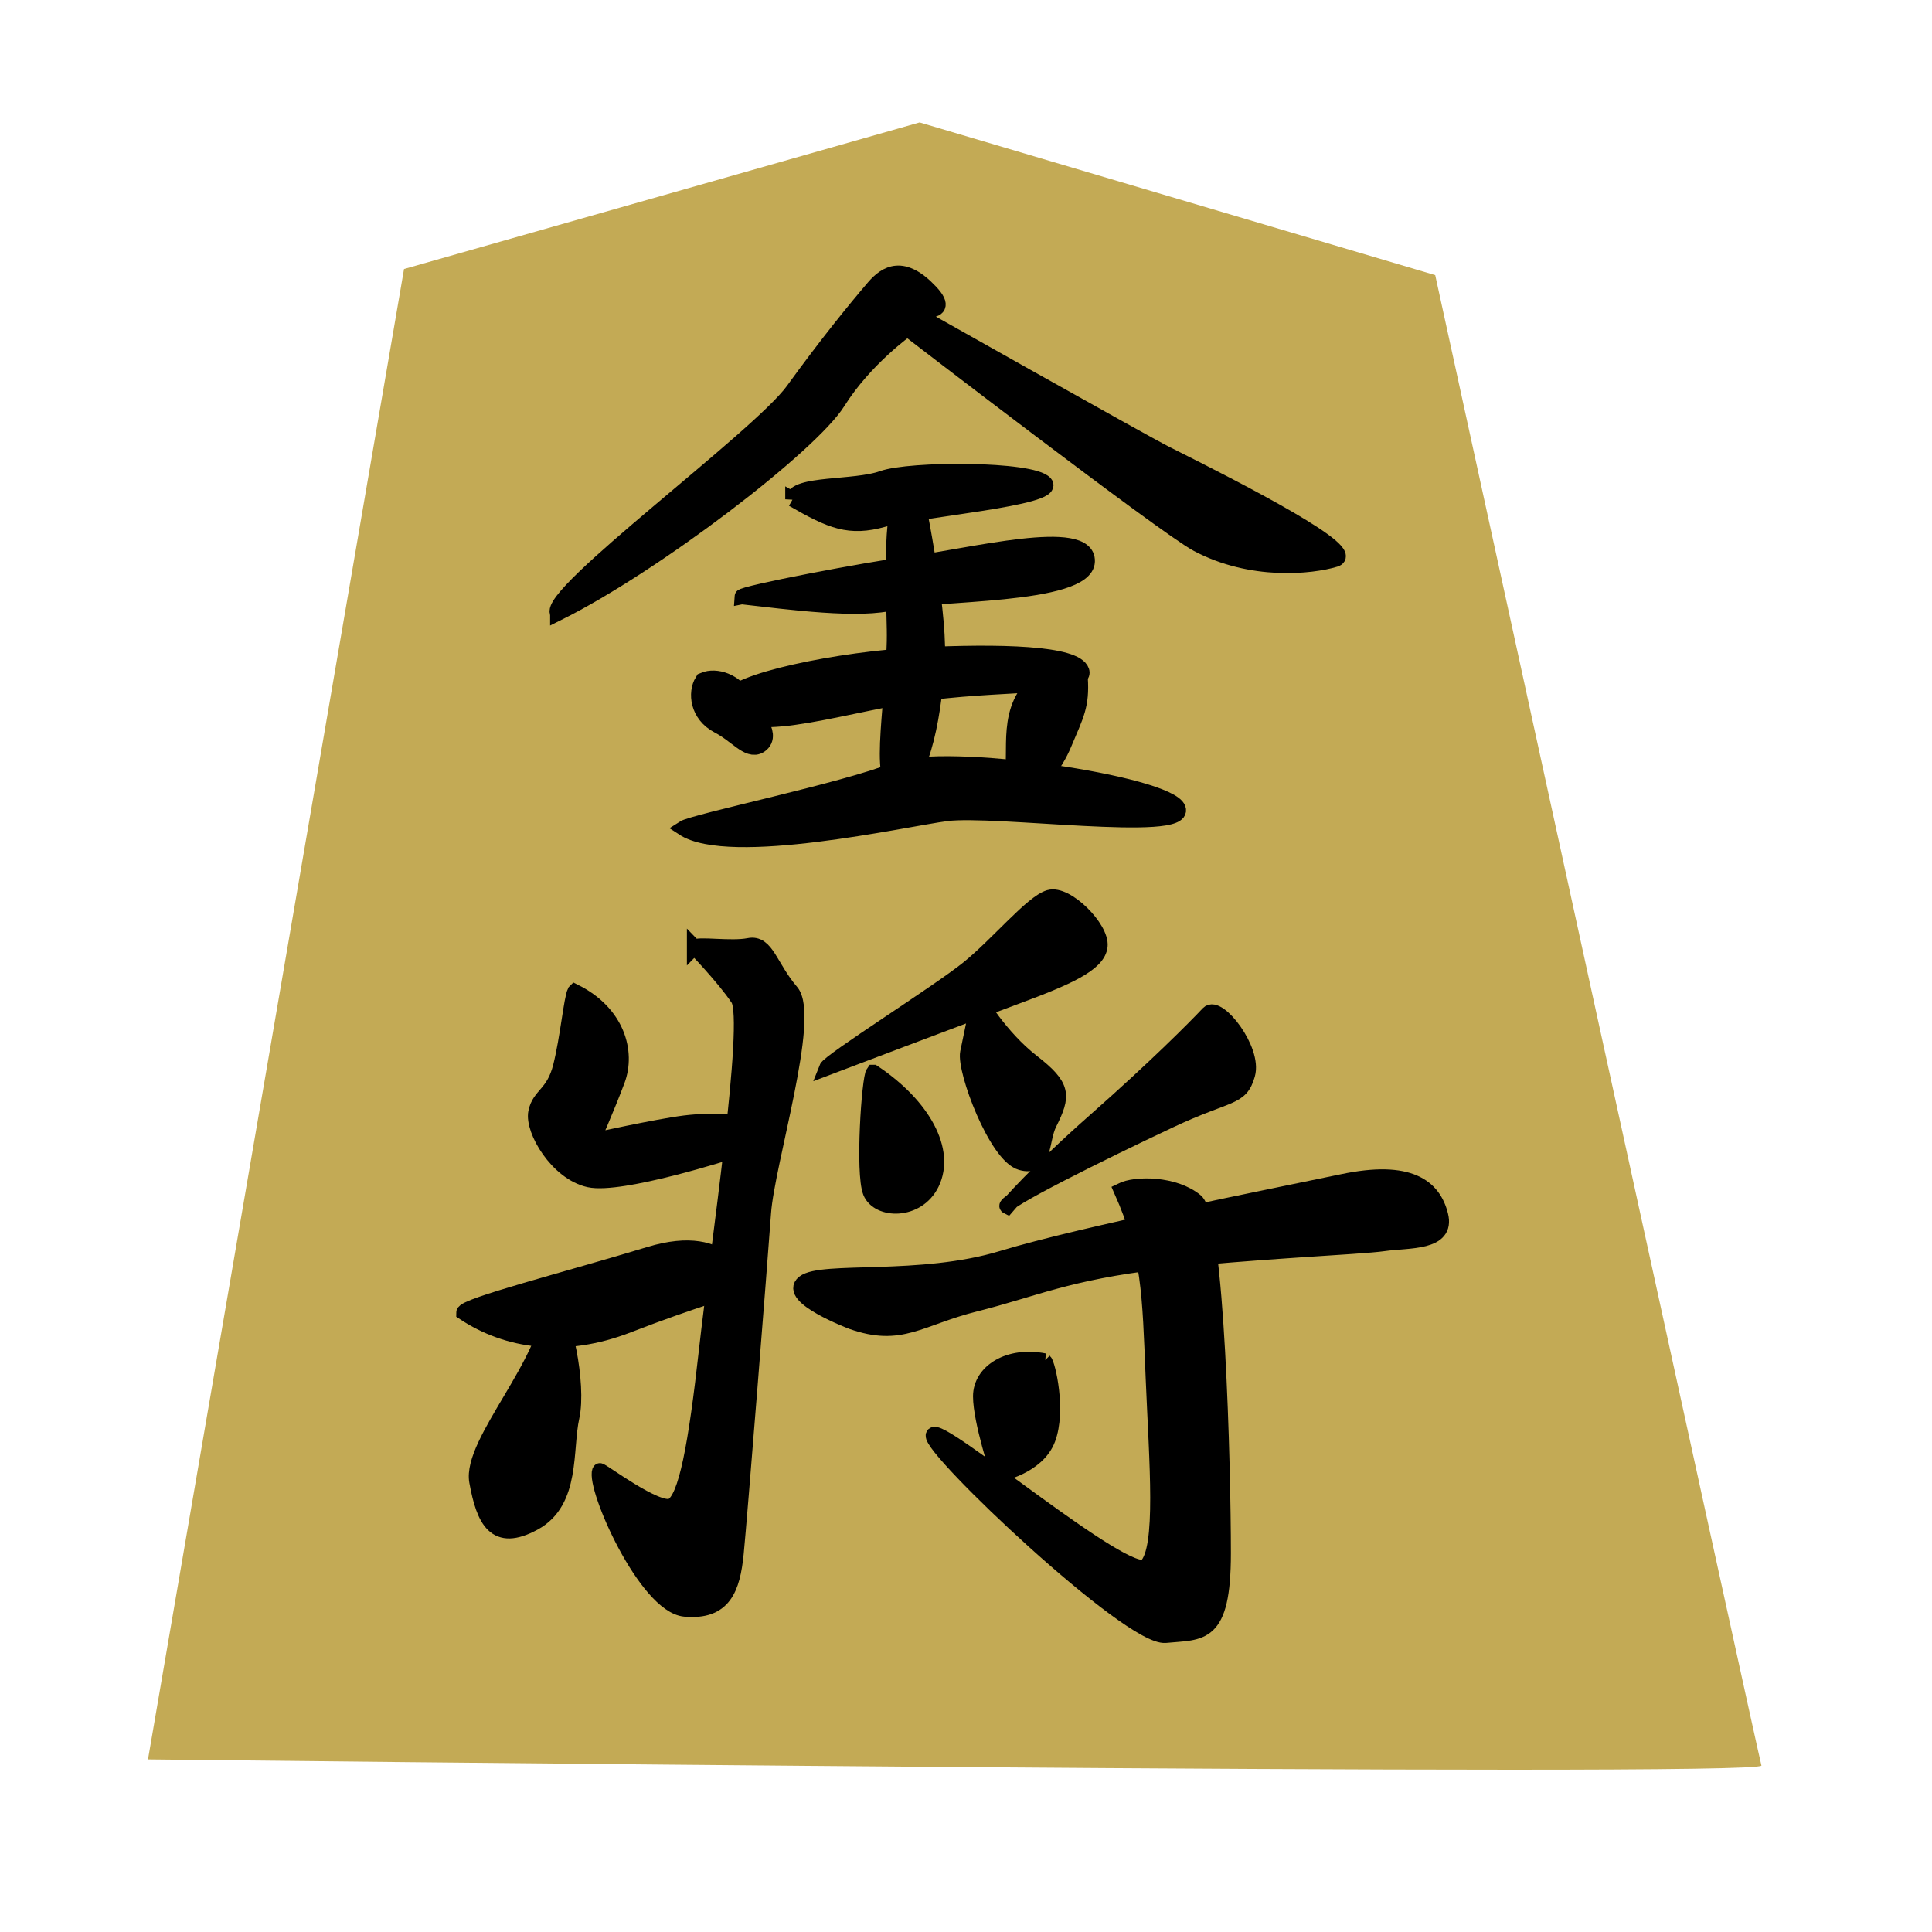
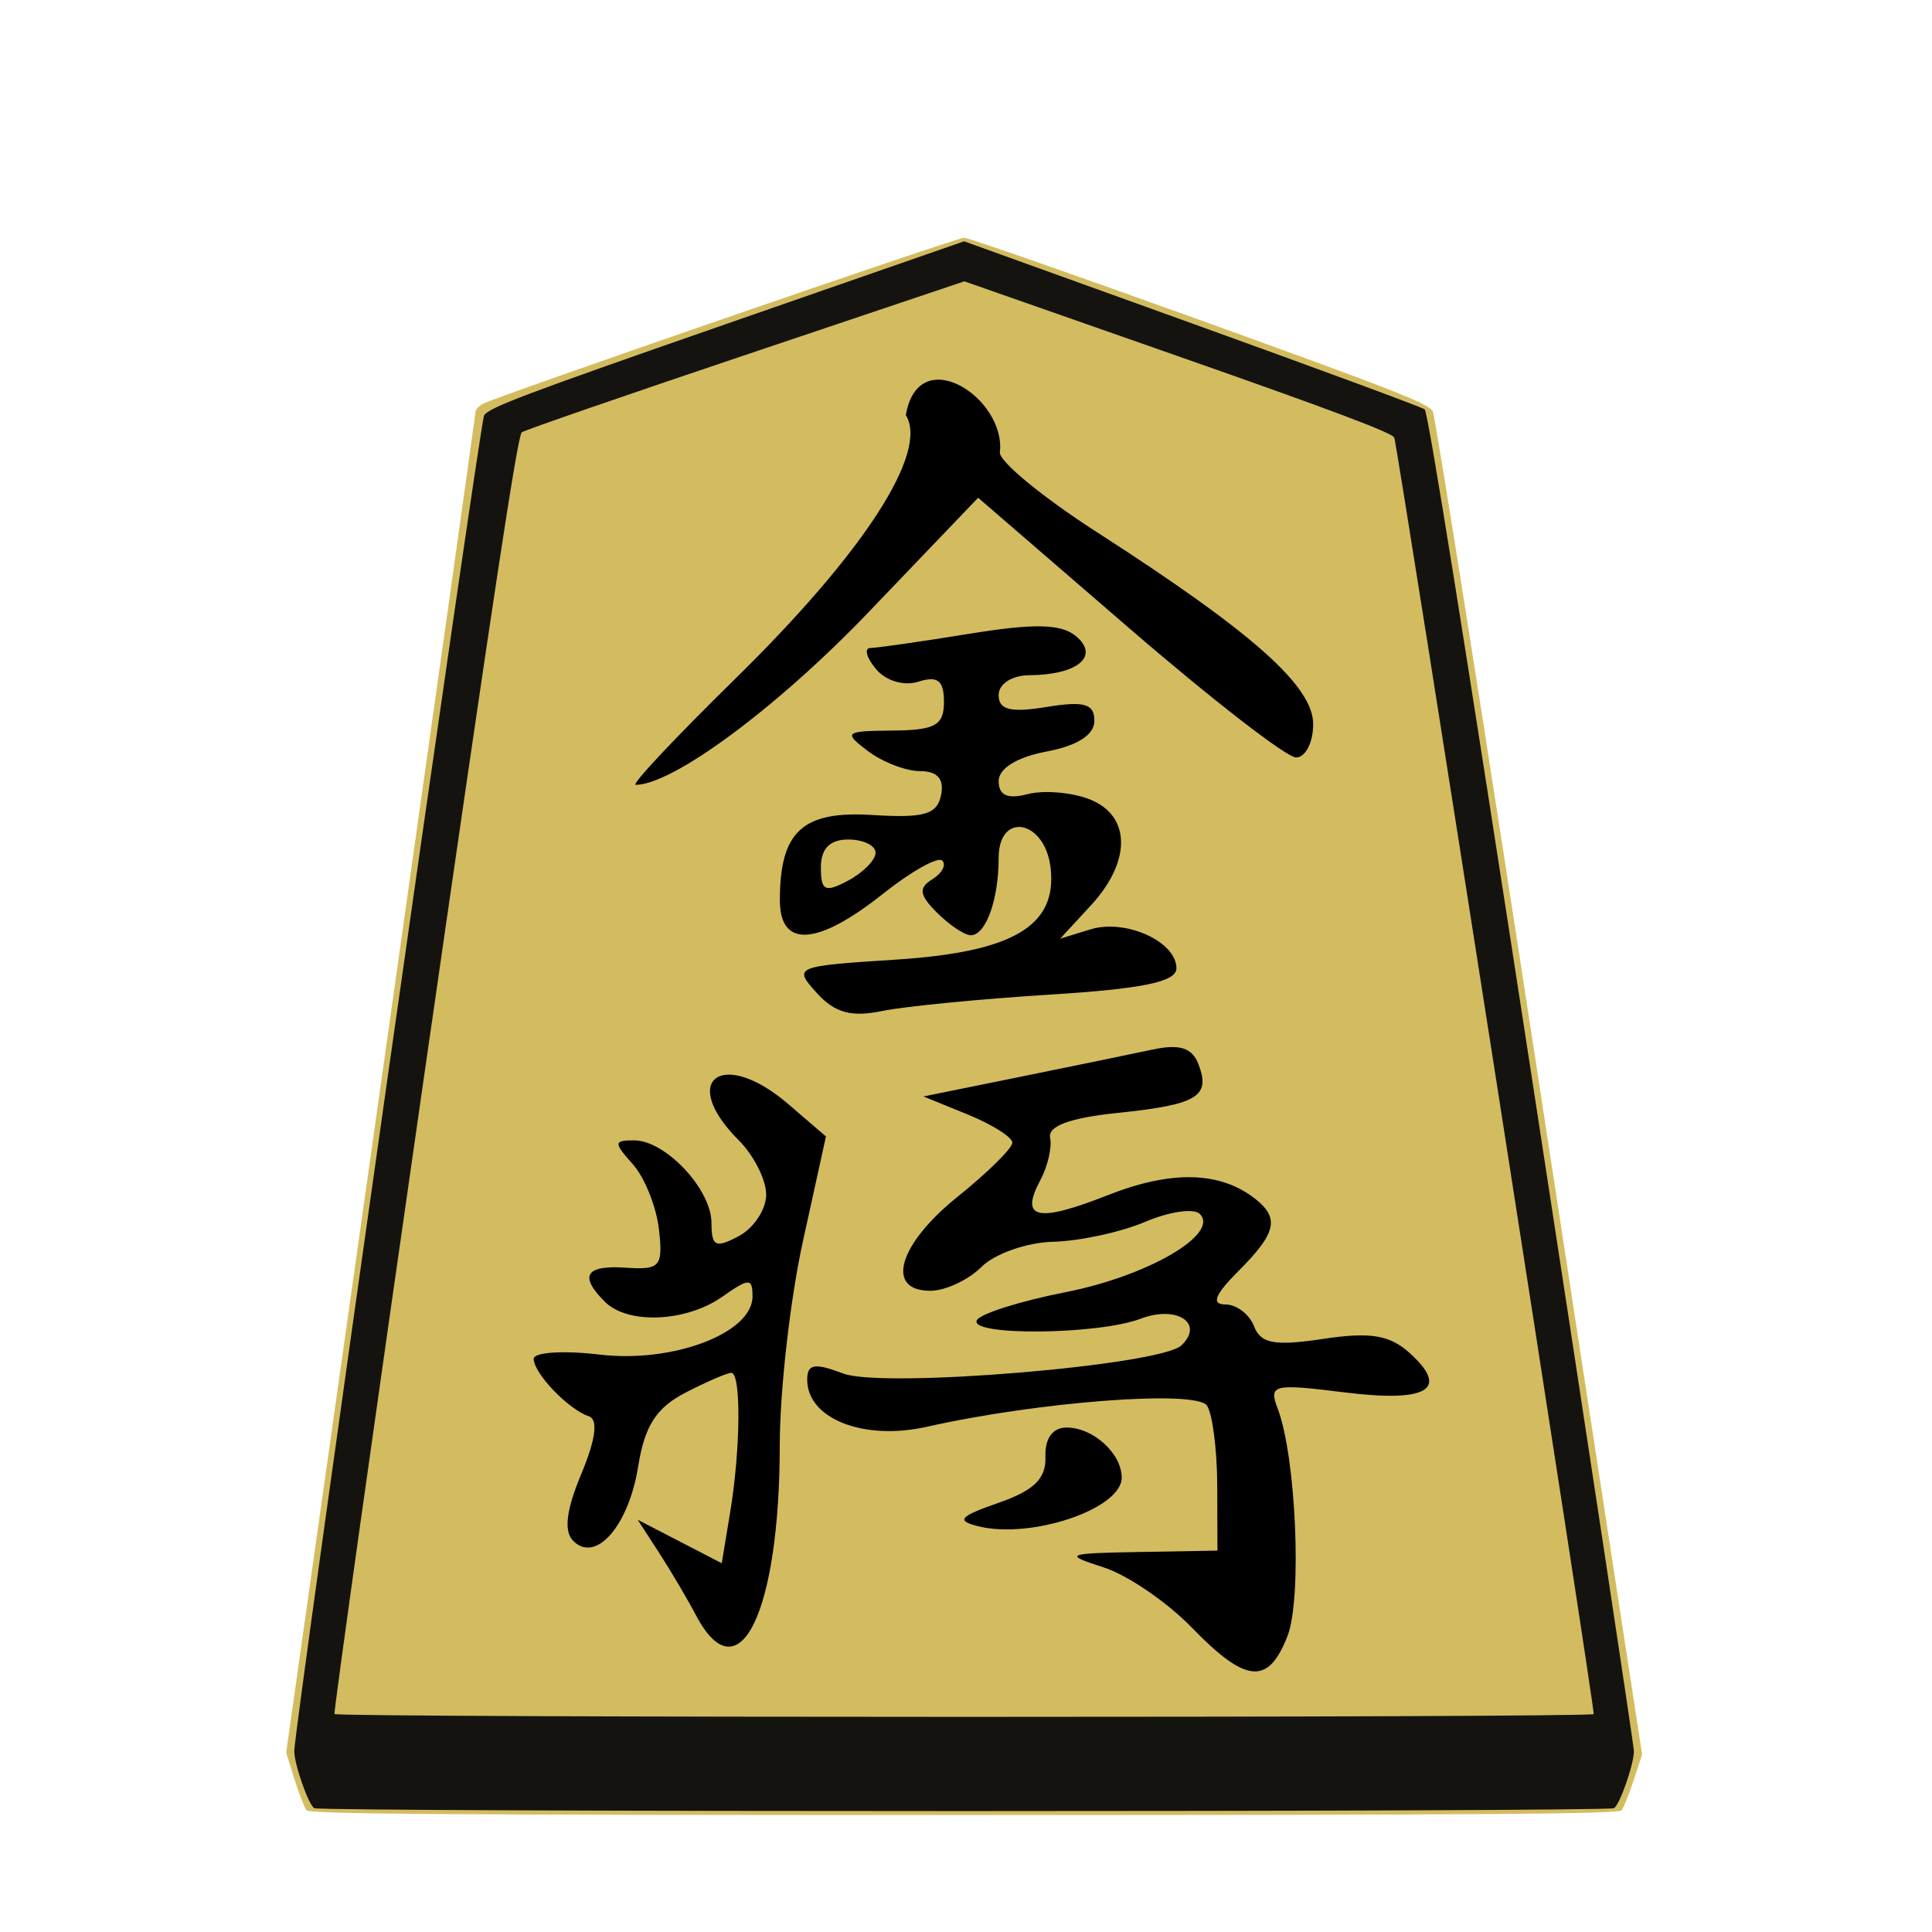
- <svg xmlns="http://www.w3.org/2000/svg" version="1.1" width="128" height="128" id="svg2">
-   <defs id="defs4" />
-   <g id="layer1">
-     <g id="g10964">
-       <path d="m 9.805,116.565 c 0,0 107.126,1.214 106.894,0.405 C 116.466,116.16 95.087,18.228 95.087,18.228 L 60.928,8.111 26.768,17.823 9.805,116.565 z" id="path2800" style="fill:#c3aa55;fill-opacity:1;fill-rule:evenodd;stroke:none" />
-       <g transform="translate(-0.47018,-0.23509)" id="g2841">
-         <path d="m 55.224,71.001 c 0,0 9.119,-3.457 12.542,-4.724 3.423,-1.267 5.463,-2.168 5.587,-3.36 0.124,-1.192 -2.225,-3.568 -3.374,-3.224 -1.148,0.344 -3.375,3.073 -5.349,4.676 -1.974,1.603 -9.216,6.142 -9.406,6.632 z" id="path1340" style="fill:#000000;fill-opacity:1;fill-rule:evenodd;stroke:#000000;stroke-width:1px;stroke-linecap:butt;stroke-linejoin:miter;stroke-opacity:1" />
-         <g id="g2829">
-           <path d="m 74.759,79.101 c 1.881,4.232 1.881,6.818 2.116,12.46 0.235,5.642 0.717,11.256 -0.458,12.431 -1.175,1.175 -13.882,-9.61 -14.117,-8.67 -0.235,0.94 13.039,13.498 15.39,13.262 2.351,-0.235 3.83,0.195 3.83,-5.447 0,-5.642 -0.413,-22.155 -1.824,-23.331 -1.411,-1.175 -3.997,-1.175 -4.937,-0.705 z" id="path1330" style="fill:#000000;fill-opacity:1;fill-rule:evenodd;stroke:#000000;stroke-width:1px;stroke-linecap:butt;stroke-linejoin:miter;stroke-opacity:1" />
-           <path d="m 56.892,87.8 c 3.291,1.175 4.467,-0.235 8.228,-1.175 3.761,-0.94 6.101,-2.087 12.213,-2.793 6.112,-0.705 13.177,-0.969 14.822,-1.204 1.646,-0.235 4.232,0 3.761,-1.881 -0.47,-1.881 -2.047,-3.165 -6.514,-2.225 -4.467,0.94 -17.133,3.429 -22.54,5.075 -5.407,1.646 -11.961,0.677 -13.137,1.617 -1.175,0.94 3.165,2.586 3.165,2.586 z" id="path1332" style="fill:#000000;fill-opacity:1;fill-rule:evenodd;stroke:#000000;stroke-width:1px;stroke-linecap:butt;stroke-linejoin:miter;stroke-opacity:1" />
-           <path d="m 69.667,90.397 c -2.351,-0.47 -4.232,0.705 -4.232,2.351 0,1.646 1.175,5.172 1.175,5.172 0,0 2.586,-0.47 3.291,-2.351 0.705,-1.881 -1e-6,-4.937 -0.235,-5.172 z" id="path1334" style="fill:#000000;fill-opacity:1;fill-rule:evenodd;stroke:#000000;stroke-width:1px;stroke-linecap:butt;stroke-linejoin:miter;stroke-opacity:1" />
-           <path d="m 67.2,80.163 c 0,0 1.819,-2.156 5.815,-5.682 3.997,-3.526 6.571,-6.112 7.511,-7.11 0.645,-0.684 3.068,2.408 2.598,4.054 -0.47,1.646 -1.175,1.175 -5.172,3.056 -4.426,2.083 -11.222,5.447 -10.752,5.682 z" id="path1336" style="fill:#000000;fill-opacity:1;fill-rule:evenodd;stroke:#000000;stroke-width:1px;stroke-linecap:butt;stroke-linejoin:miter;stroke-opacity:1" />
-           <path d="m 65.286,66.447 c 0,0 1.439,2.477 3.555,4.122 2.116,1.646 2.087,2.225 1.147,4.106 -0.566,1.132 -0.235,3.056 -1.881,2.586 -1.646,-0.47 -3.761,-6.112 -3.526,-7.288 0.235,-1.175 0.705,-3.291 0.705,-3.526 z" id="path1338" style="fill:#000000;fill-opacity:1;fill-rule:evenodd;stroke:#000000;stroke-width:1px;stroke-linecap:butt;stroke-linejoin:miter;stroke-opacity:1" />
-           <path d="m 46.479,62.989 c 0,0 1.95,2.007 2.89,3.417 0.94,1.411 -1.382,16.886 -2.087,23.234 -0.705,6.347 -1.358,9.886 -2.299,10.356 -0.94,0.47 -4.742,-2.432 -4.782,-2.322 -0.407,1.103 3.056,8.933 5.642,9.169 2.586,0.235 3.165,-1.342 3.4,-3.693 0.235,-2.351 1.577,-19.277 1.812,-22.569 0.235,-3.291 3.251,-12.999 1.84,-14.644 -1.411,-1.646 -1.629,-3.291 -2.804,-3.056 -1.175,0.235 -3.377,-0.126 -3.612,0.109 z" id="path1342" style="fill:#000000;fill-opacity:1;fill-rule:evenodd;stroke:#000000;stroke-width:1px;stroke-linecap:butt;stroke-linejoin:miter;stroke-opacity:1" />
-           <path d="m 31.198,87.204 c 2.873,1.909 6.663,2.477 10.895,0.831 4.232,-1.646 7.511,-2.586 7.511,-2.586 0,0 -0.705,-3.761 -6.112,-2.116 -5.407,1.646 -12.294,3.4 -12.294,3.871 z" id="path1344" style="fill:#000000;fill-opacity:1;fill-rule:evenodd;stroke:#000000;stroke-width:1px;stroke-linecap:butt;stroke-linejoin:miter;stroke-opacity:1" />
-           <path d="m 36.909,86.624 c 0,3.761 -5.322,9.18 -4.851,11.766 0.47,2.586 1.216,4.151 3.802,2.74 2.586,-1.411 2.017,-4.847 2.5,-7.024 0.47,-2.116 -0.511,-7.012 -1.451,-7.483 z" id="path1346" style="fill:#000000;fill-opacity:1;fill-rule:evenodd;stroke:#000000;stroke-width:1px;stroke-linecap:butt;stroke-linejoin:miter;stroke-opacity:1" />
-           <path d="m 38.555,65.936 c 2.821,1.411 3.526,3.997 2.821,5.877 -0.705,1.881 -1.646,3.997 -1.646,3.997 0,0 4.232,-0.94 6.112,-1.175 1.881,-0.235 3.526,10e-7 3.526,10e-7 l -0.47,1.881 c 0,0 -7.288,2.351 -9.404,1.881 -2.116,-0.47 -3.761,-3.291 -3.526,-4.467 0.235,-1.175 1.175,-1.175 1.646,-3.056 0.47,-1.881 0.705,-4.467 0.94,-4.937 z" id="path1348" style="fill:#000000;fill-opacity:1;fill-rule:evenodd;stroke:#000000;stroke-width:1px;stroke-linecap:butt;stroke-linejoin:miter;stroke-opacity:1" />
-           <path d="m 58.339,71.279 c 3.328,2.226 4.912,5.196 3.867,7.353 -0.944,1.951 -3.559,1.86 -4.07,0.588 -0.511,-1.272 -0.081,-7.566 0.202,-7.941 z" id="path1350" style="fill:#000000;fill-opacity:1;fill-rule:evenodd;stroke:#000000;stroke-width:1px;stroke-linecap:butt;stroke-linejoin:miter;stroke-opacity:1" />
-         </g>
+ <svg xmlns="http://www.w3.org/2000/svg" id="svg3400" version="1.1" width="512" height="512">
+   <defs id="defs3404" />
+   <g id="g3410">
+     <g id="g2999">
+       <path id="path3414" d="m 81.24,479.75 c -0.553,-0.688 -1.996,-4.4 -3.206,-8.25 l -2.201,-7 25.084,-177.099 C 114.712,189.996 126,109.799 126,109.186 c 0,-0.614 0.913,-1.604 2.03,-2.202 C 131.74,104.998 253.455,63 255.499,63 c 1.105,0 29.23,9.815 62.501,21.81 51.988,18.744 60.663,22.153 61.713,24.25 0.672,1.342 13.426,81.97 28.341,179.174 l 27.119,176.735 -2.22,6.765 c -1.221,3.721 -2.665,7.328 -3.209,8.015 C 428.96,480.741 392.91,481 255.5,481 118.099,481 82.037,480.741 81.24,479.75 z" style="fill:#d3bc5f" />
+       <g transform="matrix(1.089783,0,0,1.089783,663.1143,-25.58325)" id="g3097">
+         <path style="fill:#000000" d="m -318.683,419.246 c -5.987,-6.178 -15.634,-12.759 -21.436,-14.625 -9.863,-3.172 -9.305,-3.415 8.571,-3.733 l 19.121,-0.339 -0.051,-15.796 c -0.028,-8.688 -1.15,-17.444 -2.494,-19.458 -2.592,-3.885 -40.777,-1.004 -68.094,5.137 -15.386,3.459 -29.123,-1.94 -29.123,-11.446 0,-3.844 1.789,-4.149 8.77,-1.495 9.606,3.652 77.086,-1.965 82.223,-6.845 5.652,-5.368 -1.107,-9.829 -9.854,-6.503 -10.466,3.979 -42.267,4.236 -39.848,0.322 0.978,-1.582 10.697,-4.632 21.598,-6.776 19.958,-3.926 37.452,-14.13 32.591,-19.008 -1.442,-1.447 -7.427,-0.583 -13.302,1.92 -5.874,2.503 -15.918,4.68 -22.32,4.838 -6.401,0.158 -14.258,2.906 -17.458,6.107 -3.201,3.201 -8.812,5.819 -12.47,5.819 -11.045,0 -7.762,-11.296 6.651,-22.878 7.316,-5.879 13.302,-11.787 13.302,-13.129 0,-1.342 -4.863,-4.423 -10.808,-6.846 l -10.808,-4.407 23.278,-4.72 c 12.803,-2.596 27.376,-5.598 32.385,-6.67 6.643,-1.423 9.678,-0.462 11.218,3.553 3.021,7.872 -0.233,9.829 -19.698,11.847 -11.532,1.196 -16.964,3.195 -16.378,6.027 0.482,2.331 -0.588,6.974 -2.377,10.317 -5.068,9.47 -0.772,10.422 16.427,3.643 15.447,-6.089 27.257,-5.801 35.786,0.872 6.017,4.708 5.183,8.365 -4.006,17.553 -5.776,5.776 -6.718,8.162 -3.221,8.162 2.718,0 5.856,2.383 6.973,5.295 1.627,4.239 4.98,4.853 16.818,3.077 11.504,-1.725 16.18,-0.956 21.063,3.463 9.768,8.84 4.329,12.074 -16.029,9.53 -17.177,-2.146 -18.328,-1.866 -16.109,3.916 4.482,11.68 5.977,46.185 2.398,55.36 -4.688,12.02 -10.085,11.536 -23.29,-2.087 z m -120.51,-2.901 c -2.178,-4.115 -6.27,-11.042 -9.094,-15.393 l -5.134,-7.911 10.225,5.288 10.225,5.288 2.04,-12.342 c 2.551,-15.431 2.707,-33.957 0.286,-33.957 -1.005,0 -6.041,2.179 -11.191,4.842 -7.043,3.642 -9.878,8.067 -11.444,17.858 -2.322,14.521 -10.296,23.683 -15.811,18.167 -2.332,-2.332 -1.712,-7.48 1.96,-16.268 3.519,-8.421 4.15,-13.263 1.831,-14.036 -4.958,-1.653 -13.398,-10.453 -13.398,-13.969 0,-1.612 7.215,-2.077 16.033,-1.032 17.865,2.116 37.174,-5.221 37.174,-14.125 0,-4.546 -0.792,-4.537 -7.391,0.086 -8.799,6.163 -22.958,6.752 -28.524,1.186 -6.332,-6.332 -4.702,-8.949 5.154,-8.275 8.306,0.569 9.04,-0.289 8.006,-9.35 -0.626,-5.487 -3.477,-12.595 -6.335,-15.796 -4.724,-5.291 -4.696,-5.819 0.307,-5.819 7.641,0 18.805,11.915 18.805,20.07 0,5.737 1.013,6.226 6.651,3.208 3.658,-1.958 6.651,-6.5 6.651,-10.093 0,-3.594 -2.993,-9.527 -6.651,-13.185 -14.781,-14.781 -4.012,-22.62 12.07,-8.786 l 9.116,7.841 -5.605,25.508 c -3.083,14.029 -5.613,36.314 -5.623,49.523 -0.032,40.853 -9.953,61.089 -20.334,41.473 z m 68.572,-21.72 c -5.457,-1.362 -4.562,-2.386 4.988,-5.706 8.594,-2.987 11.57,-5.91 11.375,-11.172 -0.166,-4.477 1.75,-7.126 5.154,-7.126 6.458,0 13.399,6.314 13.399,12.187 0,7.583 -22.022,15.036 -34.917,11.817 z m -39.262,-129.707 c -5.746,-6.349 -5.379,-6.503 19.215,-8.082 28.583,-1.834 39.317,-8.206 37.663,-22.356 -1.361,-11.643 -12.628,-13.767 -12.628,-2.38 0,10.169 -3.109,18.806 -6.769,18.806 -1.503,0 -5.194,-2.462 -8.203,-5.471 -4.337,-4.337 -4.578,-6.023 -1.165,-8.133 2.368,-1.464 3.457,-3.51 2.42,-4.548 -1.038,-1.038 -7.56,2.622 -14.494,8.133 -15.913,12.646 -24.995,13.186 -24.995,1.487 0,-16.719 5.51,-21.785 22.526,-20.711 12.554,0.792 15.71,-0.124 16.676,-4.842 0.799,-3.903 -0.87,-5.819 -5.068,-5.819 -3.442,0 -9.164,-2.197 -12.714,-4.882 -6.049,-4.575 -5.671,-4.889 6.015,-4.988 10.355,-0.088 12.47,-1.272 12.47,-6.981 0,-5.188 -1.517,-6.393 -6.181,-4.913 -3.568,1.133 -7.958,-0.178 -10.383,-3.101 -2.311,-2.785 -2.897,-5.075 -1.301,-5.088 1.596,-0.014 12.406,-1.567 24.023,-3.452 15.85,-2.572 22.321,-2.431 25.929,0.563 5.867,4.869 0.443,9.435 -11.303,9.515 -4.265,0.029 -7.482,2.106 -7.482,4.83 0,3.605 2.86,4.315 11.639,2.89 9.202,-1.493 11.639,-0.785 11.639,3.384 0,3.393 -4.149,6.051 -11.639,7.456 -7.18,1.347 -11.639,4.101 -11.639,7.189 0,3.454 2.173,4.438 7.008,3.173 3.854,-1.008 10.588,-0.471 14.964,1.193 10.203,3.879 10.409,15.068 0.474,25.835 l -7.482,8.11 7.357,-2.26 c 8.551,-2.627 20.91,2.969 20.91,9.468 0,3.288 -8.157,4.985 -30.76,6.398 -16.918,1.058 -35.283,2.853 -40.811,3.988 -7.534,1.548 -11.518,0.444 -15.909,-4.408 z m 14.321,-34.082 c 0,-1.765 -2.993,-3.208 -6.651,-3.208 -4.472,0 -6.651,2.217 -6.651,6.768 0,5.737 1.013,6.226 6.651,3.208 3.658,-1.958 6.651,-5.003 6.651,-6.768 z m -34.144,-42.282 c 31.307,-30.688 47.121,-55.12 41.502,-64.118 3.043,-18.1 24.374,-4.138 22.87,9.027 -0.269,2.164 10.403,10.941 23.715,19.505 37.785,24.307 52.47,37.354 52.47,46.617 0,4.45 -1.876,8.091 -4.168,8.091 -2.293,0 -20.624,-14.211 -40.736,-31.581 l -36.568,-31.581 -26.603,27.787 c -22.188,23.175 -47.617,42.026 -56.689,42.026 -1.146,0 9.747,-11.597 24.207,-25.772 z" id="path3095" />
      </g>
-       <g transform="matrix(1.103193,0,0,1.108159,-5.830971,-4.768402)" id="g2817">
-         <path d="m 38.77,40.981 c 5.882,-2.91 15.211,-10.043 16.845,-12.637 1.634,-2.594 4.166,-4.373 4.166,-4.373 0,0 15.416,11.815 17.398,12.867 3.258,1.729 6.864,1.348 8.293,0.915 1.43,-0.432 -5.324,-3.924 -10.168,-6.335 -1.331,-0.663 -15.728,-8.745 -15.728,-8.745 0,0 3.23,0.798 1.596,-0.932 -1.634,-1.729 -2.667,-1.142 -3.421,-0.266 -1.073,1.247 -2.808,3.36 -4.85,6.17 -2.043,2.81 -14.925,12.221 -14.131,13.335 z" id="path2088" style="fill:#000000;fill-opacity:1;fill-rule:evenodd;stroke:#000000;stroke-width:0.894px;stroke-linecap:butt;stroke-linejoin:miter;stroke-opacity:1" />
-         <g transform="matrix(0.99937,0.03548559,-0.03548559,0.99937,1.642572,-3.68305)" id="g2807">
-           <path d="m 67.823,46.213 c -2.161,1.829 -1.164,4.322 -1.496,6.151 -0.339,1.865 2.03,0.202 2.992,-2.327 0.688,-1.808 0.997,-2.327 0.831,-3.99 -0.855,-1.961 -2.161,0.166 -2.327,0.166 z" id="path1343" style="fill:#000000;fill-opacity:1;fill-rule:evenodd;stroke:#000000;stroke-width:1px;stroke-linecap:butt;stroke-linejoin:miter;stroke-opacity:1" />
-           <g transform="translate(0.117545,-0.117545)" id="g2799">
-             <path d="m 59.628,34.813 c -1.43,0.432 -1.021,5.188 -0.817,8.863 0.204,3.675 -0.817,9.512 0.613,9.296 1.43,-0.216 2.043,-4.756 2.043,-7.782 0,-3.026 -1.634,-9.944 -1.838,-10.377 z" id="path2078" style="fill:#000000;fill-opacity:1;fill-rule:evenodd;stroke:#000000;stroke-width:0.894px;stroke-linecap:butt;stroke-linejoin:miter;stroke-opacity:1" />
-             <path d="m 52.441,36.111 c 2.349,1.241 3.459,1.662 5.501,1.014 2.043,-0.649 10.436,-1.647 9.619,-2.511 -0.817,-0.865 -8.151,-0.599 -9.785,0.05 -1.634,0.649 -5.259,0.45 -5.335,1.448 z" id="path2080" style="fill:#000000;fill-opacity:1;fill-rule:evenodd;stroke:#000000;stroke-width:0.894px;stroke-linecap:butt;stroke-linejoin:miter;stroke-opacity:1" />
-             <path d="m 49.591,42.047 c 2.86,0.216 7.15,0.648 9.192,-7.34e-4 2.043,-0.649 11.481,-0.686 11.481,-2.848 0,-2.162 -7.083,-0.062 -10.66,0.52 -2.461,0.401 -10.014,2.113 -10.014,2.329 z" id="path2082" style="fill:#000000;fill-opacity:1;fill-rule:evenodd;stroke:#000000;stroke-width:0.894px;stroke-linecap:butt;stroke-linejoin:miter;stroke-opacity:1" />
-             <path d="m 48.912,48.299 c 0.789,2.344 6.442,0.149 11.253,-0.765 4.993,-0.948 10.403,-0.699 9.995,-1.78 -0.409,-1.081 -5.03,-1.015 -9.818,-0.615 -4.609,0.385 -11.263,1.946 -11.429,3.16 z" id="path2084" style="fill:#000000;fill-opacity:1;fill-rule:evenodd;stroke:#000000;stroke-width:0.894px;stroke-linecap:butt;stroke-linejoin:miter;stroke-opacity:1" />
-             <path d="m 46.56,55.998 c 2.86,1.729 13.32,-1.023 15.78,-1.43 2.856,-0.472 14.514,0.718 13.901,-0.795 C 75.628,52.26 62.003,50.76 59.144,52.057 56.284,53.354 47.173,55.566 46.56,55.998 z" id="path2086" style="fill:#000000;fill-opacity:1;fill-rule:evenodd;stroke:#000000;stroke-width:0.894px;stroke-linecap:butt;stroke-linejoin:miter;stroke-opacity:1" />
-             <path d="m 47.551,47.252 c -0.351,0.612 -0.224,1.831 0.974,2.397 1.129,0.533 1.848,1.481 2.382,1.099 0.745,-0.534 -0.541,-1.698 -1.083,-2.597 -0.541,-0.899 -1.624,-1.199 -2.273,-0.899 z" id="path2071" style="fill:#000000;fill-opacity:1;fill-rule:evenodd;stroke:#000000;stroke-width:1.251px;stroke-linecap:butt;stroke-linejoin:miter;stroke-opacity:1" />
-           </g>
-         </g>
-       </g>
+       <path id="path3412" d="m 83.265,479.185 c -1.538,-0.977 -5.257,-11.593 -5.287,-15.092 -0.047,-5.53 49.151,-351.728 50.302,-353.968 1.041,-2.025 10.476,-5.592 64.219,-24.276 L 255.497,63.949 315.872,85.704 c 33.206,11.965 60.966,22.215 61.69,22.776 0.871,0.675 10.469,60.542 28.381,177.02 14.886,96.8 27.063,177.167 27.061,178.593 -0.005,3.47 -3.718,14.107 -5.269,15.092 -1.615,1.026 -342.855,1.026 -344.47,0 z M 422.346,454.25 c 0.446,-0.721 -51.754,-334.809 -52.853,-338.273 -0.385,-1.213 -16.572,-7.31 -57.233,-21.557 L 255.564,74.555 197.661,94.028 c -31.846,10.71 -58.568,19.949 -59.381,20.531 -1.11,0.795 -7.544,43.19 -25.796,169.98 -13.375,92.906 -24.104,169.267 -23.842,169.691 0.614,0.994 333.089,1.014 333.704,0.02 z" style="fill:#141310" />
    </g>
  </g>
</svg>
